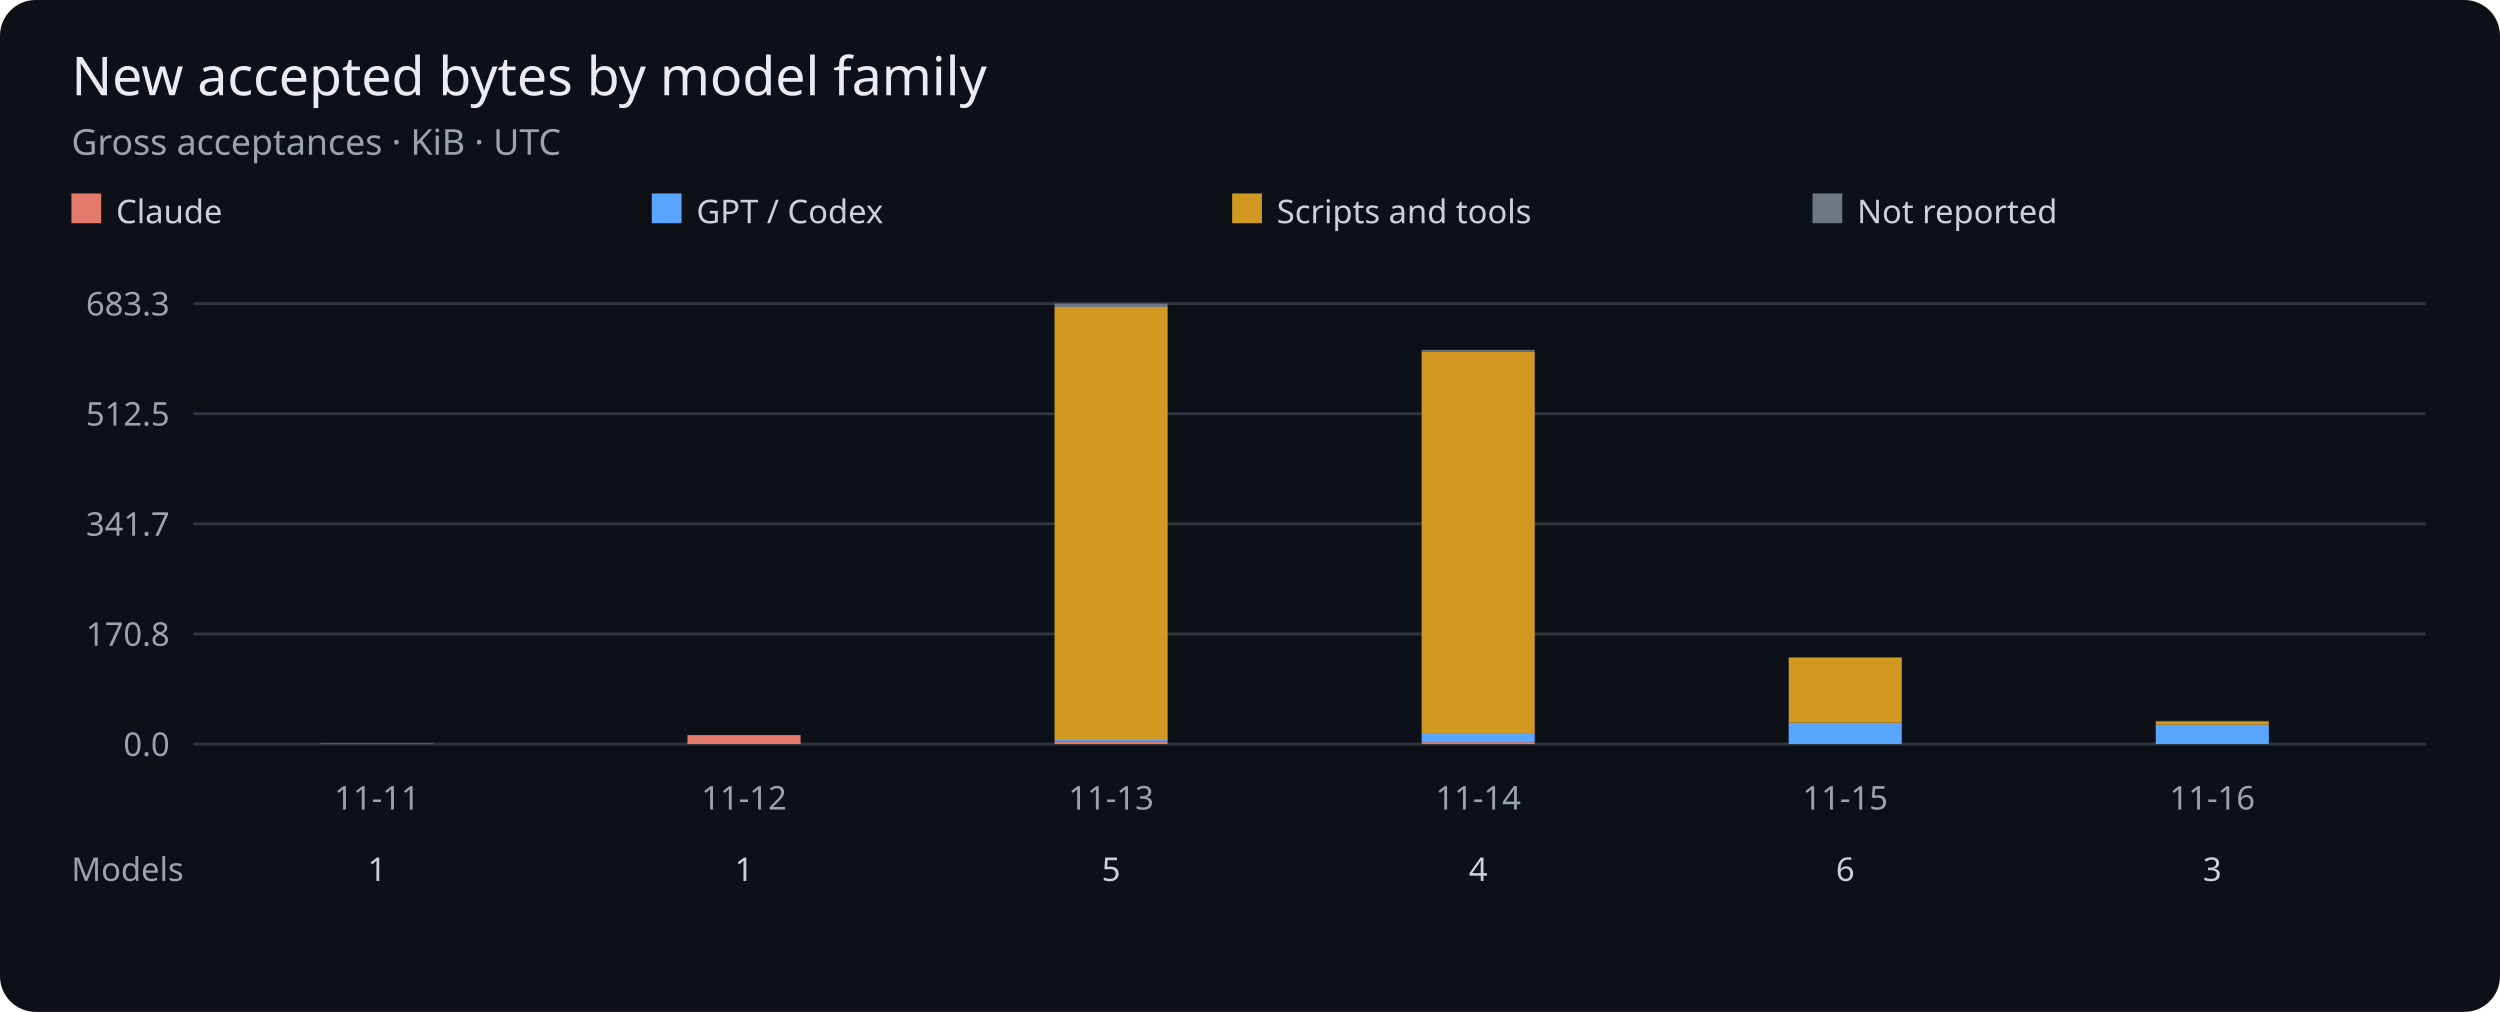
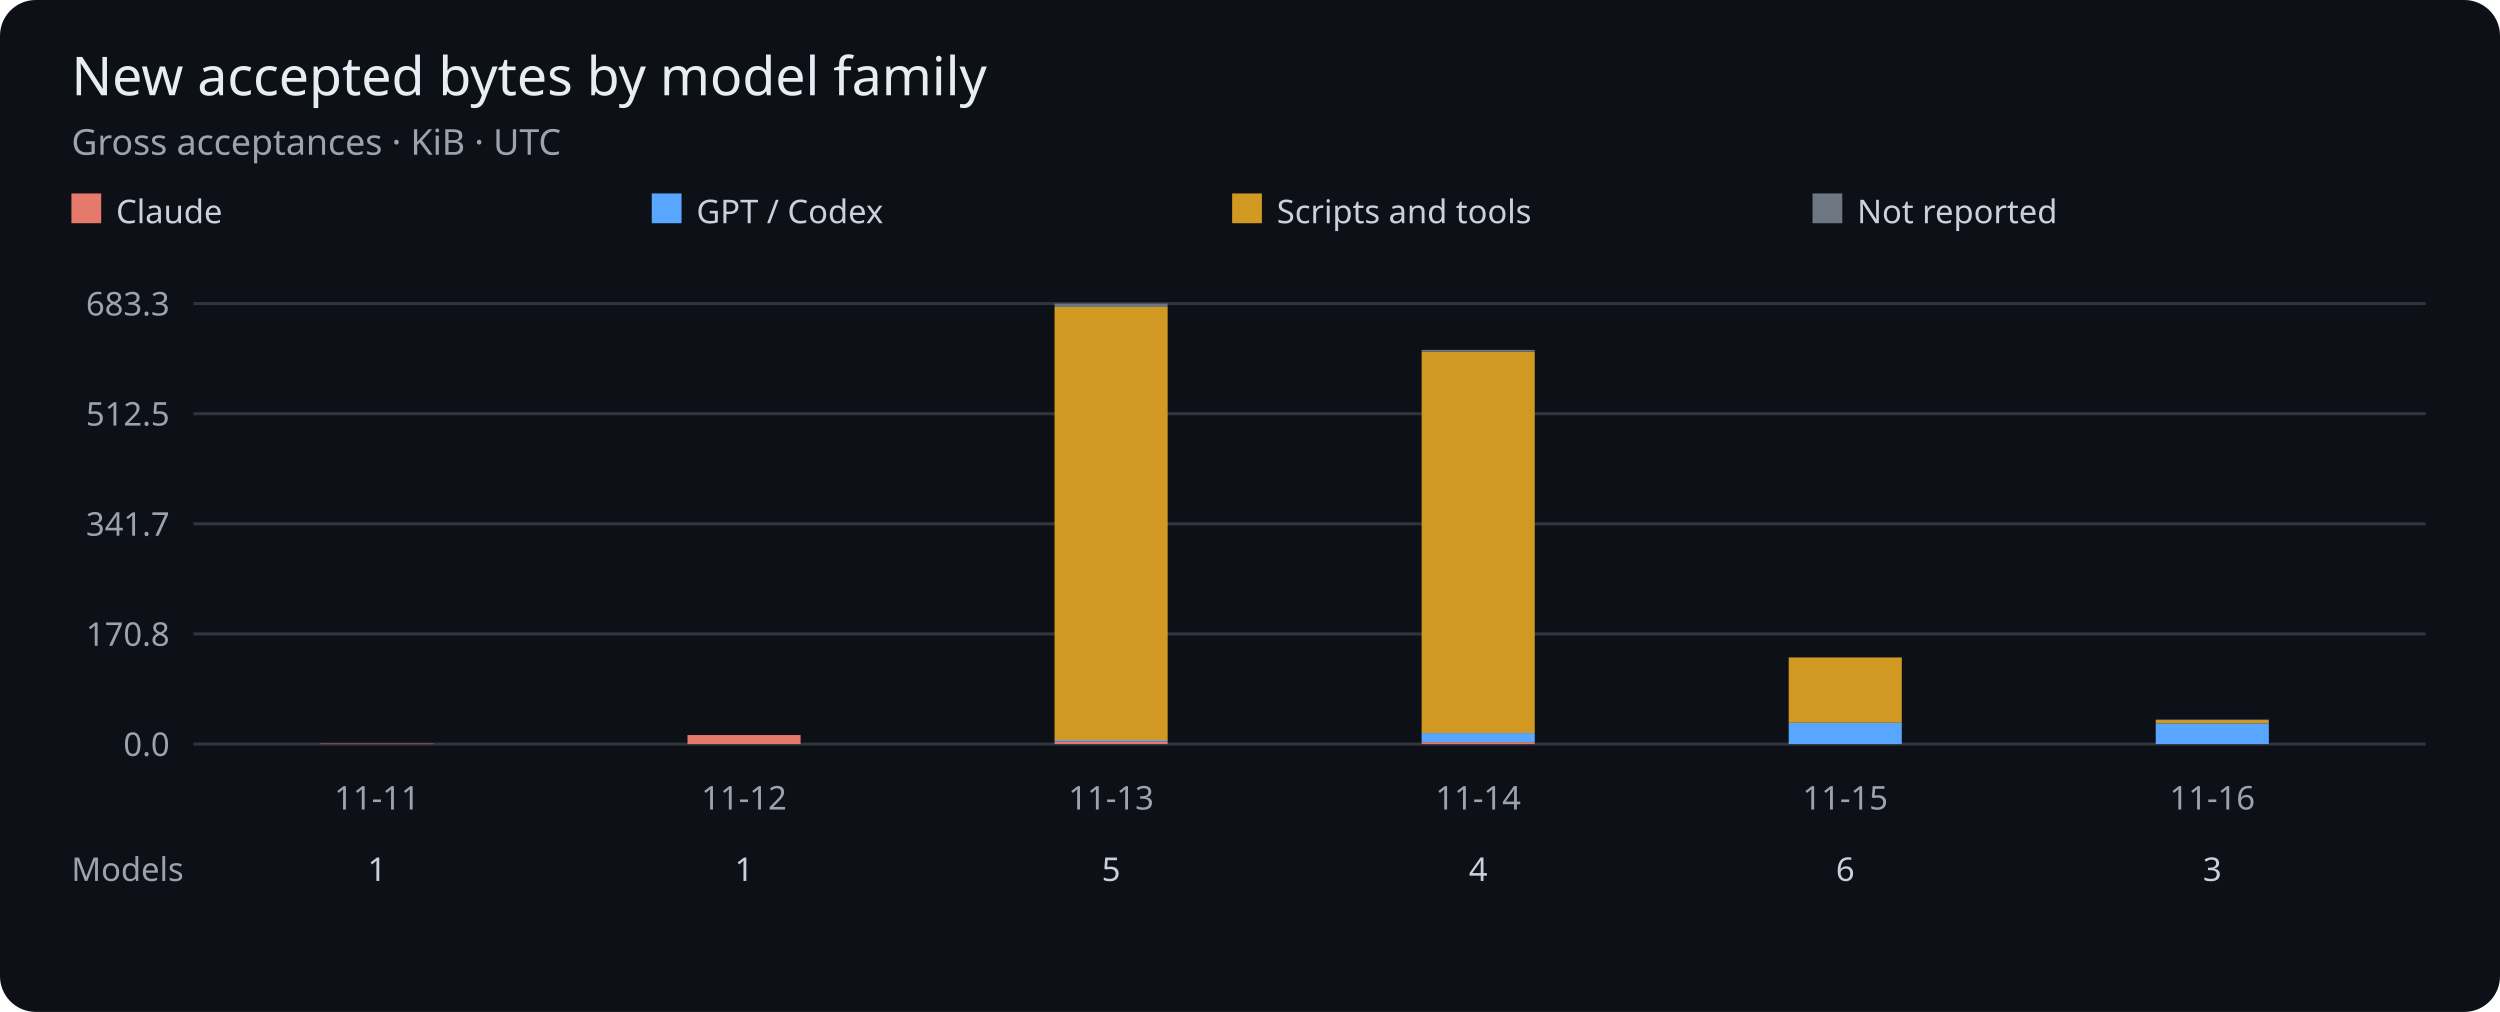
<svg xmlns="http://www.w3.org/2000/svg" viewBox="0 0 840 340" role="img" aria-label="Gross accepted bytes per UTC day by model family">
  <rect width="840" height="340" rx="12" fill="#0d1117" />
  <g font-family="sans-serif">
    <text x="24" y="32" fill="#e6edf3" font-size="18">New accepted bytes by model family</text>
    <text x="24" y="52" fill="#9ba3ad" font-size="12">Gross acceptances · KiB · UTC</text>
    <rect x="24" y="65" width="10" height="10" fill="#e5796b" />
    <text x="39" y="75" fill="#c9d1d9" font-size="11">Claude</text>
    <rect x="219" y="65" width="10" height="10" fill="#58a6ff" />
    <text x="234" y="75" fill="#c9d1d9" font-size="11">GPT / Codex</text>
    <rect x="414" y="65" width="10" height="10" fill="#d29922" />
    <text x="429" y="75" fill="#c9d1d9" font-size="11">Scripts and tools</text>
    <rect x="609" y="65" width="10" height="10" fill="#6e7681" />
    <text x="624" y="75" fill="#c9d1d9" font-size="11">Not reported</text>
    <path d="M65 250H815" stroke="#30363d" />
    <text x="57" y="254" fill="#9ba3ad" font-size="11" text-anchor="end">0.0</text>
    <path d="M65 213H815" stroke="#30363d" />
    <text x="57" y="217" fill="#9ba3ad" font-size="11" text-anchor="end">170.8</text>
    <path d="M65 176H815" stroke="#30363d" />
    <text x="57" y="180" fill="#9ba3ad" font-size="11" text-anchor="end">341.7</text>
    <path d="M65 139H815" stroke="#30363d" />
    <text x="57" y="143" fill="#9ba3ad" font-size="11" text-anchor="end">512.5</text>
    <path d="M65 102H815" stroke="#30363d" />
    <text x="57" y="106" fill="#9ba3ad" font-size="11" text-anchor="end">683.3</text>
    <rect x="107.67" y="249.86" width="38.00" height="0.14" fill="#e5796b" />
    <text x="126.67" y="272" fill="#9ba3ad" font-size="11" text-anchor="middle">11-11</text>
    <text x="126.67" y="296" fill="#c9d1d9" font-size="11" text-anchor="middle">1</text>
    <rect x="231.00" y="246.98" width="38.00" height="3.02" fill="#e5796b" />
    <text x="250.00" y="272" fill="#9ba3ad" font-size="11" text-anchor="middle">11-12</text>
    <text x="250.00" y="296" fill="#c9d1d9" font-size="11" text-anchor="middle">1</text>
    <rect x="354.33" y="249.07" width="38.00" height="0.93" fill="#e5796b" />
    <rect x="354.33" y="248.63" width="38.00" height="0.44" fill="#58a6ff" />
    <rect x="354.33" y="103.15" width="38.00" height="145.49" fill="#d29922" />
    <rect x="354.33" y="102.00" width="38.00" height="1.15" fill="#6e7681" />
    <text x="373.33" y="272" fill="#9ba3ad" font-size="11" text-anchor="middle">11-13</text>
    <text x="373.33" y="296" fill="#c9d1d9" font-size="11" text-anchor="middle">5</text>
    <rect x="477.67" y="249.36" width="38.00" height="0.64" fill="#e5796b" />
    <rect x="477.67" y="246.30" width="38.00" height="3.06" fill="#58a6ff" />
    <rect x="477.67" y="118.18" width="38.00" height="128.12" fill="#d29922" />
    <rect x="477.67" y="117.56" width="38.00" height="0.63" fill="#6e7681" />
    <text x="496.67" y="272" fill="#9ba3ad" font-size="11" text-anchor="middle">11-14</text>
    <text x="496.67" y="296" fill="#c9d1d9" font-size="11" text-anchor="middle">4</text>
    <rect x="601.00" y="250.00" width="38.00" height="0.00" fill="#e5796b" />
    <rect x="601.00" y="242.86" width="38.00" height="7.14" fill="#58a6ff" />
    <rect x="601.00" y="220.90" width="38.00" height="21.95" fill="#d29922" />
    <rect x="601.00" y="220.90" width="38.00" height="0.00" fill="#6e7681" />
    <text x="620.00" y="272" fill="#9ba3ad" font-size="11" text-anchor="middle">11-15</text>
    <text x="620.00" y="296" fill="#c9d1d9" font-size="11" text-anchor="middle">6</text>
    <rect x="724.33" y="250.00" width="38.00" height="0.00" fill="#e5796b" />
-     <rect x="724.33" y="243.49" width="38.00" height="6.51" fill="#58a6ff" />
-     <rect x="724.33" y="242.38" width="38.00" height="1.11" fill="#d29922" />
-     <rect x="724.33" y="242.21" width="38.00" height="0.17" fill="#6e7681" />
+     <rect x="724.33" y="243.04" width="38.00" height="6.96" fill="#58a6ff" />
+     <rect x="724.33" y="241.93" width="38.00" height="1.11" fill="#d29922" />
+     <rect x="724.33" y="241.76" width="38.00" height="0.17" fill="#6e7681" />
    <text x="743.33" y="272" fill="#9ba3ad" font-size="11" text-anchor="middle">11-16</text>
    <text x="743.33" y="296" fill="#c9d1d9" font-size="11" text-anchor="middle">3</text>
    <text x="24" y="296" fill="#9ba3ad" font-size="11">Models</text>
  </g>
</svg>
